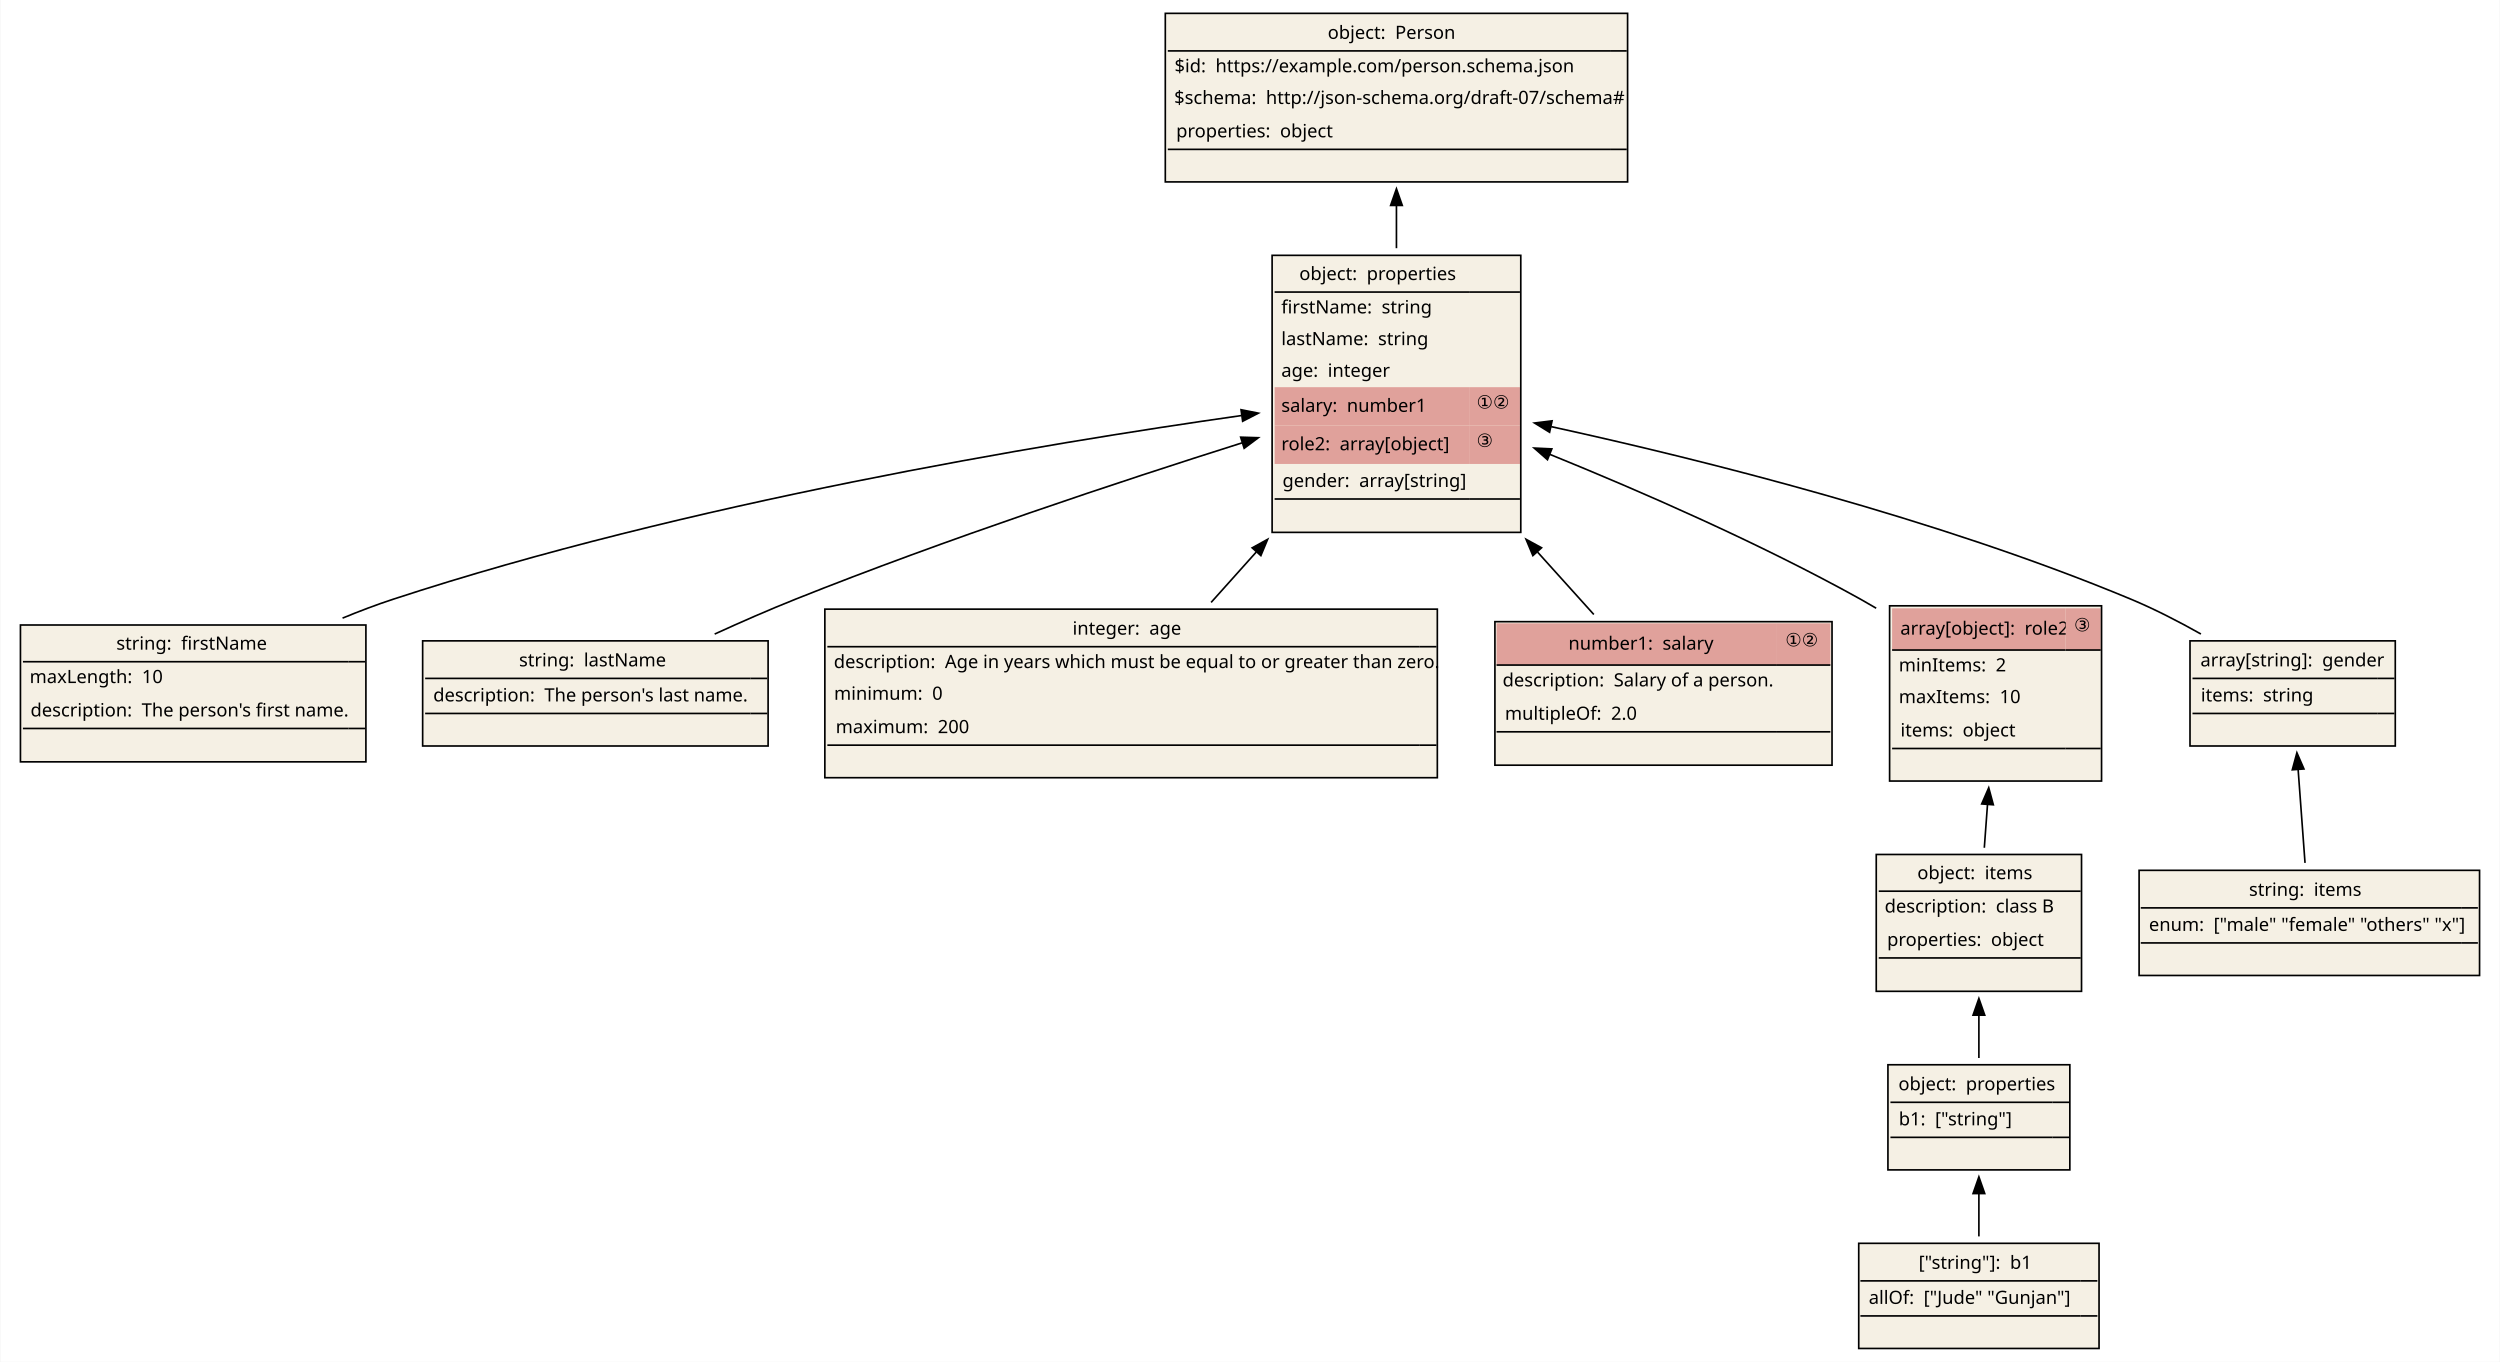
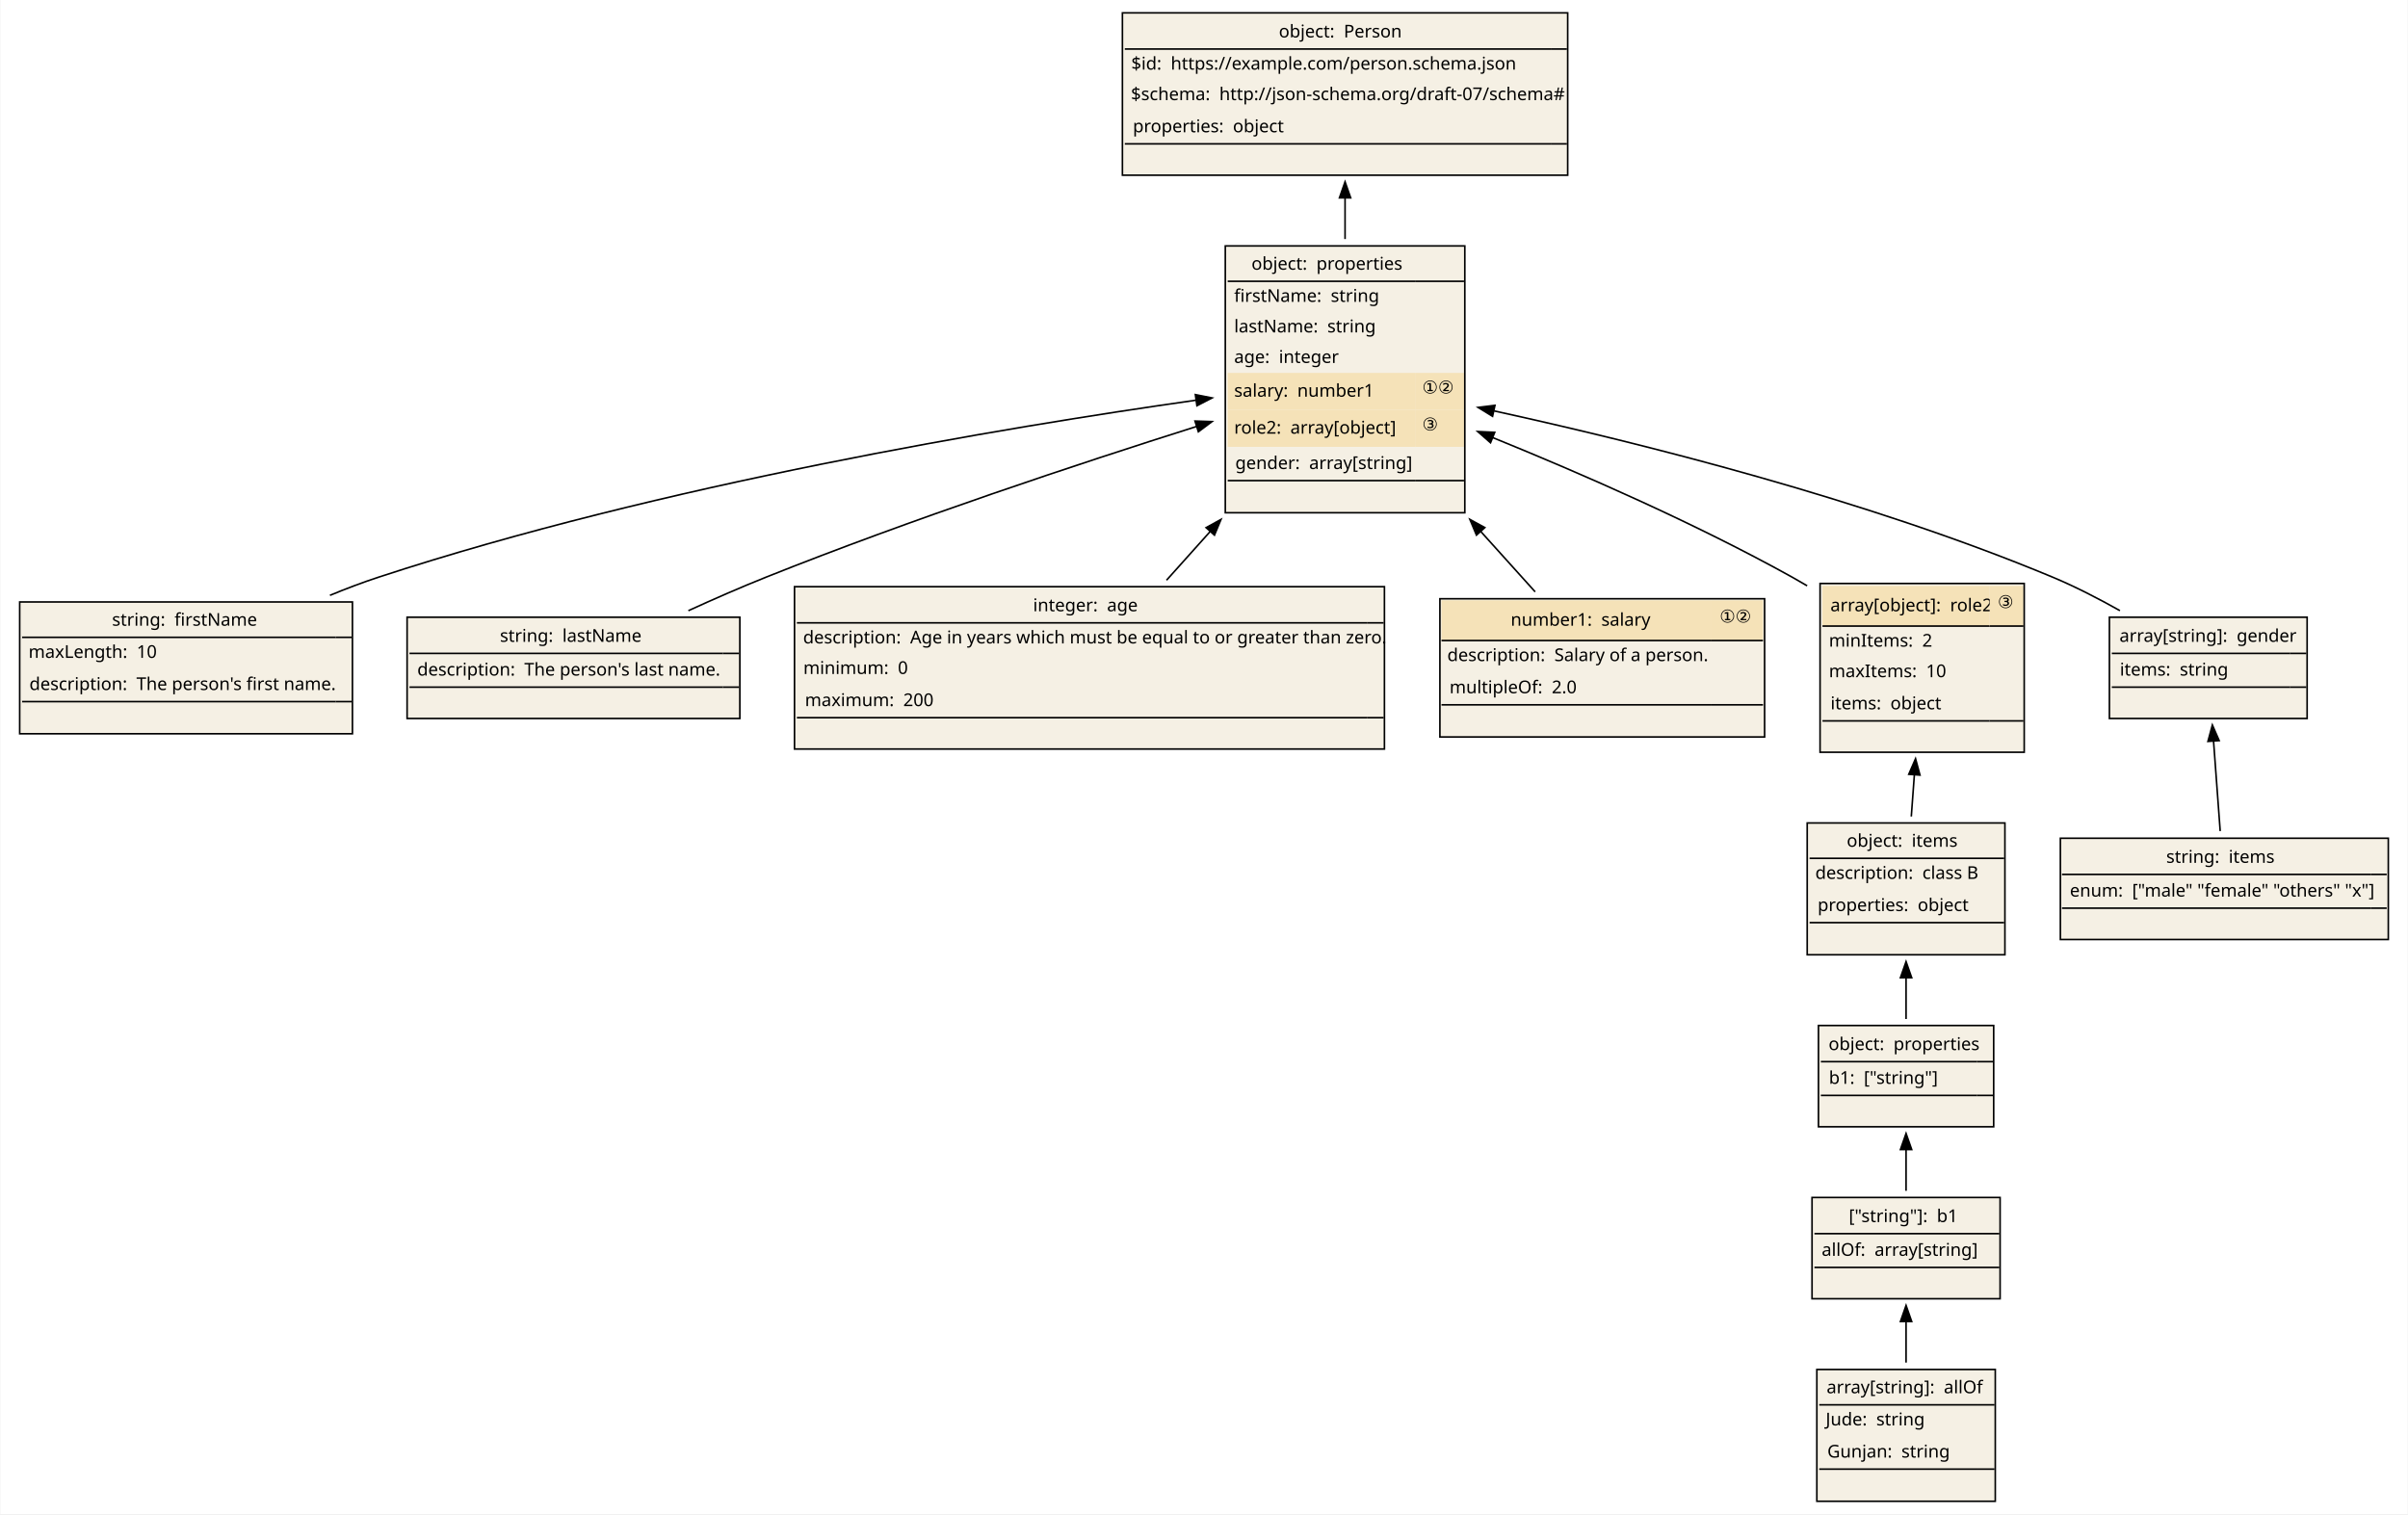
- <svg xmlns="http://www.w3.org/2000/svg" width="1498pt" height="816pt" viewBox="0.00 0.00 1497.50 816.00">
-   <g id="graph0" class="graph" transform="scale(1 1) rotate(0) translate(4 812)">
-     <polygon fill="white" stroke="transparent" points="-4,4 -4,-812 1493.5,-812 1493.5,4 -4,4" />
+ <svg xmlns="http://www.w3.org/2000/svg" width="1498pt" height="942pt" viewBox="0.00 0.00 1497.50 942.00">
+   <g id="graph0" class="graph" transform="scale(1 1) rotate(0) translate(4 938)">
+     <polygon fill="white" stroke="transparent" points="-4,4 -4,-938 1493.5,-938 1493.5,4 -4,4" />
    <g id="node1" class="node">
-       <polygon fill="#f5f0e4" stroke="transparent" points="694,-703 694,-804 971,-804 971,-703 694,-703" />
-       <polyline fill="none" stroke="black" points="695.5,-781.5 960.5,-781.5 " />
-       <text text-anchor="start" x="791.31" y="-788.7" font-family="sans-serif" font-size="11.00">object:  Person</text>
-       <polyline fill="none" stroke="black" points="960.5,-781.5 970.5,-781.5 " />
-       <text text-anchor="start" x="699.5" y="-768.7" font-family="sans-serif" font-size="11.00">  $id:  https://example.com/person.schema.json</text>
-       <text text-anchor="start" x="699.3" y="-749.7" font-family="sans-serif" font-size="11.00">  $schema:  http://json-schema.org/draft-07/schema#</text>
-       <polyline fill="none" stroke="black" points="695.5,-722.5 960.5,-722.5 " />
-       <text text-anchor="start" x="700.5" y="-729.7" font-family="sans-serif" font-size="11.00">  properties:  object</text>
-       <polyline fill="none" stroke="black" points="960.5,-722.5 970.5,-722.5 " />
-       <text text-anchor="start" x="699.5" y="-709.7" font-family="sans-serif" font-size="11.00"> </text>
-       <polygon fill="none" stroke="black" points="694,-703 694,-804 971,-804 971,-703 694,-703" />
+       <polygon fill="#f5f0e4" stroke="transparent" points="694,-829 694,-930 971,-930 971,-829 694,-829" />
+       <polyline fill="none" stroke="black" points="695.5,-907.5 960.5,-907.5 " />
+       <text text-anchor="start" x="791.31" y="-914.7" font-family="sans-serif" font-size="11.00">object:  Person</text>
+       <polyline fill="none" stroke="black" points="960.5,-907.5 970.5,-907.5 " />
+       <text text-anchor="start" x="699.5" y="-894.7" font-family="sans-serif" font-size="11.00">  $id:  https://example.com/person.schema.json</text>
+       <text text-anchor="start" x="699.3" y="-875.7" font-family="sans-serif" font-size="11.00">  $schema:  http://json-schema.org/draft-07/schema#</text>
+       <polyline fill="none" stroke="black" points="695.5,-848.5 960.5,-848.5 " />
+       <text text-anchor="start" x="700.5" y="-855.7" font-family="sans-serif" font-size="11.00">  properties:  object</text>
+       <polyline fill="none" stroke="black" points="960.5,-848.5 970.5,-848.5 " />
+       <text text-anchor="start" x="699.5" y="-835.7" font-family="sans-serif" font-size="11.00"> </text>
+       <polygon fill="none" stroke="black" points="694,-829 694,-930 971,-930 971,-829 694,-829" />
    </g>
    <g id="node2" class="node">
-       <polygon fill="#f5f0e4" stroke="transparent" points="758,-493 758,-659 907,-659 907,-493 758,-493" />
-       <polyline fill="none" stroke="black" points="759.5,-637 876.5,-637 " />
-       <text text-anchor="start" x="774.28" y="-644.2" font-family="sans-serif" font-size="11.00">object:  properties</text>
-       <polyline fill="none" stroke="black" points="876.5,-637 906.5,-637 " />
-       <text text-anchor="start" x="763.5" y="-624.2" font-family="sans-serif" font-size="11.00">  firstName:  string</text>
-       <text text-anchor="start" x="763.5" y="-605.2" font-family="sans-serif" font-size="11.00">  lastName:  string</text>
-       <text text-anchor="start" x="763.5" y="-586.2" font-family="sans-serif" font-size="11.00">  age:  integer</text>
-       <polygon fill="#e0a19b" stroke="transparent" points="759.5,-557 759.5,-580 876.5,-580 876.5,-557 759.5,-557" />
-       <text text-anchor="start" x="763.5" y="-565.2" font-family="sans-serif" font-size="11.00">  salary:  number1</text>
-       <polygon fill="#e0a19b" stroke="transparent" points="876.5,-557 876.5,-580 906.5,-580 906.5,-557 876.5,-557" />
-       <text text-anchor="start" x="880.5" y="-567.2" font-family="sans-serif" font-size="11.00">①②</text>
-       <polygon fill="#e0a19b" stroke="transparent" points="759.5,-534 759.5,-557 876.5,-557 876.5,-534 759.5,-534" />
-       <text text-anchor="start" x="763.5" y="-542.2" font-family="sans-serif" font-size="11.00">  role2:  array[object]</text>
-       <polygon fill="#e0a19b" stroke="transparent" points="876.5,-534 876.5,-557 906.5,-557 906.5,-534 876.5,-534" />
-       <text text-anchor="start" x="880.5" y="-544.2" font-family="sans-serif" font-size="11.00">③</text>
-       <polyline fill="none" stroke="black" points="759.5,-513 876.5,-513 " />
-       <text text-anchor="start" x="764.2" y="-520.2" font-family="sans-serif" font-size="11.00">  gender:  array[string]</text>
-       <polyline fill="none" stroke="black" points="876.5,-513 906.5,-513 " />
-       <text text-anchor="start" x="763.5" y="-500.2" font-family="sans-serif" font-size="11.00"> </text>
-       <polygon fill="none" stroke="black" points="758,-493 758,-659 907,-659 907,-493 758,-493" />
+       <polygon fill="#f5f0e4" stroke="transparent" points="758,-619 758,-785 907,-785 907,-619 758,-619" />
+       <polyline fill="none" stroke="black" points="759.5,-763 876.5,-763 " />
+       <text text-anchor="start" x="774.28" y="-770.2" font-family="sans-serif" font-size="11.00">object:  properties</text>
+       <polyline fill="none" stroke="black" points="876.5,-763 906.5,-763 " />
+       <text text-anchor="start" x="763.5" y="-750.2" font-family="sans-serif" font-size="11.00">  firstName:  string</text>
+       <text text-anchor="start" x="763.5" y="-731.2" font-family="sans-serif" font-size="11.00">  lastName:  string</text>
+       <text text-anchor="start" x="763.5" y="-712.2" font-family="sans-serif" font-size="11.00">  age:  integer</text>
+       <polygon fill="#f5e2b8" stroke="transparent" points="759.5,-683 759.5,-706 876.5,-706 876.5,-683 759.5,-683" />
+       <text text-anchor="start" x="763.5" y="-691.2" font-family="sans-serif" font-size="11.00">  salary:  number1</text>
+       <polygon fill="#f5e2b8" stroke="transparent" points="876.5,-683 876.5,-706 906.5,-706 906.5,-683 876.5,-683" />
+       <text text-anchor="start" x="880.5" y="-693.2" font-family="sans-serif" font-size="11.00">①②</text>
+       <polygon fill="#f5e2b8" stroke="transparent" points="759.5,-660 759.5,-683 876.5,-683 876.5,-660 759.5,-660" />
+       <text text-anchor="start" x="763.5" y="-668.2" font-family="sans-serif" font-size="11.00">  role2:  array[object]</text>
+       <polygon fill="#f5e2b8" stroke="transparent" points="876.5,-660 876.5,-683 906.5,-683 906.5,-660 876.5,-660" />
+       <text text-anchor="start" x="880.5" y="-670.2" font-family="sans-serif" font-size="11.00">③</text>
+       <polyline fill="none" stroke="black" points="759.5,-639 876.5,-639 " />
+       <text text-anchor="start" x="764.2" y="-646.2" font-family="sans-serif" font-size="11.00">  gender:  array[string]</text>
+       <polyline fill="none" stroke="black" points="876.5,-639 906.5,-639 " />
+       <text text-anchor="start" x="763.5" y="-626.2" font-family="sans-serif" font-size="11.00"> </text>
+       <polygon fill="none" stroke="black" points="758,-619 758,-785 907,-785 907,-619 758,-619" />
    </g>
    <g id="edge1" class="edge">
-       <path fill="none" stroke="black" d="M832.5,-688.62C832.5,-680.37 832.5,-671.81 832.5,-663.27" />
-       <polygon fill="black" stroke="black" points="829,-688.89 832.5,-698.89 836,-688.89 829,-688.89" />
+       <path fill="none" stroke="black" d="M832.5,-814.62C832.5,-806.37 832.5,-797.81 832.5,-789.27" />
+       <polygon fill="black" stroke="black" points="829,-814.89 832.5,-824.89 836,-814.89 829,-814.89" />
    </g>
    <g id="node3" class="node">
-       <polygon fill="#f5f0e4" stroke="transparent" points="8,-355.5 8,-437.5 215,-437.5 215,-355.5 8,-355.5" />
-       <polyline fill="none" stroke="black" points="9.5,-415.5 204.5,-415.5 " />
-       <text text-anchor="start" x="65.44" y="-422.7" font-family="sans-serif" font-size="11.00">string:  firstName</text>
-       <polyline fill="none" stroke="black" points="204.5,-415.5 214.5,-415.5 " />
-       <text text-anchor="start" x="13.5" y="-402.7" font-family="sans-serif" font-size="11.00">  maxLength:  10</text>
-       <polyline fill="none" stroke="black" points="9.5,-375.5 204.5,-375.5 " />
-       <text text-anchor="start" x="14.03" y="-382.7" font-family="sans-serif" font-size="11.00">  description:  The person's first name.</text>
-       <polyline fill="none" stroke="black" points="204.5,-375.5 214.5,-375.5 " />
-       <text text-anchor="start" x="13.5" y="-362.7" font-family="sans-serif" font-size="11.00"> </text>
-       <polygon fill="none" stroke="black" points="8,-355.5 8,-437.5 215,-437.5 215,-355.5 8,-355.5" />
+       <polygon fill="#f5f0e4" stroke="transparent" points="8,-481.5 8,-563.5 215,-563.5 215,-481.5 8,-481.5" />
+       <polyline fill="none" stroke="black" points="9.5,-541.5 204.5,-541.5 " />
+       <text text-anchor="start" x="65.44" y="-548.7" font-family="sans-serif" font-size="11.00">string:  firstName</text>
+       <polyline fill="none" stroke="black" points="204.5,-541.5 214.5,-541.5 " />
+       <text text-anchor="start" x="13.5" y="-528.7" font-family="sans-serif" font-size="11.00">  maxLength:  10</text>
+       <polyline fill="none" stroke="black" points="9.5,-501.5 204.5,-501.5 " />
+       <text text-anchor="start" x="14.03" y="-508.7" font-family="sans-serif" font-size="11.00">  description:  The person's first name.</text>
+       <polyline fill="none" stroke="black" points="204.5,-501.5 214.5,-501.5 " />
+       <text text-anchor="start" x="13.5" y="-488.7" font-family="sans-serif" font-size="11.00"> </text>
+       <polygon fill="none" stroke="black" points="8,-481.5 8,-563.5 215,-563.5 215,-481.5 8,-481.5" />
    </g>
    <g id="edge2" class="edge">
-       <path fill="none" stroke="black" d="M739.55,-562.99C619.96,-546 406.73,-510.44 231.5,-453 221.47,-449.71 211.16,-445.81 201.01,-441.63" />
-       <polygon fill="black" stroke="black" points="739.38,-566.5 749.77,-564.43 740.35,-559.57 739.38,-566.5" />
+       <path fill="none" stroke="black" d="M739.55,-688.99C619.96,-672 406.73,-636.44 231.5,-579 221.47,-575.71 211.16,-571.81 201.01,-567.63" />
+       <polygon fill="black" stroke="black" points="739.38,-692.5 749.77,-690.43 740.35,-685.57 739.38,-692.5" />
    </g>
    <g id="node4" class="node">
-       <polygon fill="#f5f0e4" stroke="transparent" points="249,-365 249,-428 456,-428 456,-365 249,-365" />
-       <polyline fill="none" stroke="black" points="250.5,-405.5 445.5,-405.5 " />
-       <text text-anchor="start" x="306.74" y="-412.7" font-family="sans-serif" font-size="11.00">string:  lastName</text>
-       <polyline fill="none" stroke="black" points="445.5,-405.5 455.5,-405.5 " />
-       <polyline fill="none" stroke="black" points="250.5,-384.5 445.5,-384.5 " />
-       <text text-anchor="start" x="255.34" y="-391.7" font-family="sans-serif" font-size="11.00">  description:  The person's last name.</text>
-       <polyline fill="none" stroke="black" points="445.5,-384.5 455.5,-384.5 " />
-       <text text-anchor="start" x="254.5" y="-371.7" font-family="sans-serif" font-size="11.00"> </text>
-       <polygon fill="none" stroke="black" points="249,-365 249,-428 456,-428 456,-365 249,-365" />
+       <polygon fill="#f5f0e4" stroke="transparent" points="249,-491 249,-554 456,-554 456,-491 249,-491" />
+       <polyline fill="none" stroke="black" points="250.5,-531.5 445.5,-531.5 " />
+       <text text-anchor="start" x="306.74" y="-538.7" font-family="sans-serif" font-size="11.00">string:  lastName</text>
+       <polyline fill="none" stroke="black" points="445.5,-531.5 455.5,-531.5 " />
+       <polyline fill="none" stroke="black" points="250.5,-510.5 445.5,-510.5 " />
+       <text text-anchor="start" x="255.34" y="-517.7" font-family="sans-serif" font-size="11.00">  description:  The person's last name.</text>
+       <polyline fill="none" stroke="black" points="445.5,-510.5 455.5,-510.5 " />
+       <text text-anchor="start" x="254.5" y="-497.7" font-family="sans-serif" font-size="11.00"> </text>
+       <polygon fill="none" stroke="black" points="249,-491 249,-554 456,-554 456,-491 249,-491" />
    </g>
    <g id="edge3" class="edge">
-       <path fill="none" stroke="black" d="M740.06,-546.66C666.75,-523.48 562.09,-488.78 472.5,-453 456.62,-446.66 439.82,-439.31 423.98,-432.07" />
-       <polygon fill="black" stroke="black" points="739.15,-550.05 749.74,-549.72 741.25,-543.37 739.15,-550.05" />
+       <path fill="none" stroke="black" d="M740.06,-672.66C666.75,-649.48 562.09,-614.78 472.5,-579 456.62,-572.66 439.82,-565.31 423.98,-558.07" />
+       <polygon fill="black" stroke="black" points="739.15,-676.05 749.74,-675.72 741.25,-669.37 739.15,-676.05" />
    </g>
    <g id="node5" class="node">
-       <polygon fill="#f5f0e4" stroke="transparent" points="490,-346 490,-447 857,-447 857,-346 490,-346" />
-       <polyline fill="none" stroke="black" points="491.5,-424.5 846.5,-424.5 " />
-       <text text-anchor="start" x="638.42" y="-431.7" font-family="sans-serif" font-size="11.00">integer:  age</text>
-       <polyline fill="none" stroke="black" points="846.5,-424.5 856.5,-424.5 " />
-       <text text-anchor="start" x="495.35" y="-411.7" font-family="sans-serif" font-size="11.00">  description:  Age in years which must be equal to or greater than zero.</text>
-       <text text-anchor="start" x="495.5" y="-392.7" font-family="sans-serif" font-size="11.00">  minimum:  0</text>
-       <polyline fill="none" stroke="black" points="491.5,-365.5 846.5,-365.5 " />
-       <text text-anchor="start" x="496.5" y="-372.7" font-family="sans-serif" font-size="11.00">  maximum:  200</text>
-       <polyline fill="none" stroke="black" points="846.5,-365.5 856.5,-365.5 " />
-       <text text-anchor="start" x="495.5" y="-352.7" font-family="sans-serif" font-size="11.00"> </text>
-       <polygon fill="none" stroke="black" points="490,-346 490,-447 857,-447 857,-346 490,-346" />
+       <polygon fill="#f5f0e4" stroke="transparent" points="490,-472 490,-573 857,-573 857,-472 490,-472" />
+       <polyline fill="none" stroke="black" points="491.5,-550.5 846.5,-550.5 " />
+       <text text-anchor="start" x="638.42" y="-557.7" font-family="sans-serif" font-size="11.00">integer:  age</text>
+       <polyline fill="none" stroke="black" points="846.5,-550.5 856.5,-550.5 " />
+       <text text-anchor="start" x="495.35" y="-537.7" font-family="sans-serif" font-size="11.00">  description:  Age in years which must be equal to or greater than zero.</text>
+       <text text-anchor="start" x="495.5" y="-518.7" font-family="sans-serif" font-size="11.00">  minimum:  0</text>
+       <polyline fill="none" stroke="black" points="491.5,-491.5 846.5,-491.5 " />
+       <text text-anchor="start" x="496.5" y="-498.7" font-family="sans-serif" font-size="11.00">  maximum:  200</text>
+       <polyline fill="none" stroke="black" points="846.5,-491.5 856.5,-491.5 " />
+       <text text-anchor="start" x="495.5" y="-478.7" font-family="sans-serif" font-size="11.00"> </text>
+       <polygon fill="none" stroke="black" points="490,-472 490,-573 857,-573 857,-472 490,-472" />
    </g>
    <g id="edge4" class="edge">
-       <path fill="none" stroke="black" d="M748.56,-481.29C739.27,-470.93 730.07,-460.65 721.45,-451.03" />
-       <polygon fill="black" stroke="black" points="746.05,-483.74 755.33,-488.85 751.26,-479.07 746.05,-483.74" />
+       <path fill="none" stroke="black" d="M748.56,-607.29C739.27,-596.93 730.07,-586.65 721.45,-577.03" />
+       <polygon fill="black" stroke="black" points="746.05,-609.74 755.33,-614.85 751.26,-605.07 746.05,-609.74" />
    </g>
    <g id="node6" class="node">
-       <polygon fill="#f5f0e4" stroke="transparent" points="891.5,-353.5 891.5,-439.5 1093.5,-439.5 1093.5,-353.5 891.5,-353.5" />
-       <polygon fill="#e0a19b" stroke="transparent" points="892.5,-413.5 892.5,-438.5 1060.5,-438.5 1060.5,-413.5 892.5,-413.5" />
-       <polyline fill="none" stroke="black" points="892.5,-413.5 1060.5,-413.5 " />
-       <text text-anchor="start" x="935.54" y="-422.7" font-family="sans-serif" font-size="11.00">number1:  salary</text>
-       <polygon fill="#e0a19b" stroke="transparent" points="1060.5,-413.5 1060.5,-438.5 1092.5,-438.5 1092.5,-413.5 1060.5,-413.5" />
-       <polyline fill="none" stroke="black" points="1060.5,-413.5 1092.5,-413.5 " />
-       <text text-anchor="start" x="1065.5" y="-424.7" font-family="sans-serif" font-size="11.00">①②</text>
-       <text text-anchor="start" x="896.1" y="-400.7" font-family="sans-serif" font-size="11.00">  description:  Salary of a person.</text>
-       <polyline fill="none" stroke="black" points="892.5,-373.5 1060.5,-373.5 " />
-       <text text-anchor="start" x="897.5" y="-380.7" font-family="sans-serif" font-size="11.00">  multipleOf:  2.0</text>
-       <polyline fill="none" stroke="black" points="1060.5,-373.5 1092.5,-373.5 " />
-       <text text-anchor="start" x="896.5" y="-360.7" font-family="sans-serif" font-size="11.00"> </text>
-       <polygon fill="none" stroke="black" points="891.5,-353.5 891.5,-439.5 1093.5,-439.5 1093.5,-353.5 891.5,-353.5" />
+       <polygon fill="#f5f0e4" stroke="transparent" points="891.5,-479.5 891.5,-565.5 1093.5,-565.5 1093.5,-479.5 891.5,-479.5" />
+       <polygon fill="#f5e2b8" stroke="transparent" points="892.5,-539.5 892.5,-564.5 1060.5,-564.5 1060.5,-539.5 892.5,-539.5" />
+       <polyline fill="none" stroke="black" points="892.5,-539.5 1060.5,-539.5 " />
+       <text text-anchor="start" x="935.54" y="-548.7" font-family="sans-serif" font-size="11.00">number1:  salary</text>
+       <polygon fill="#f5e2b8" stroke="transparent" points="1060.5,-539.5 1060.5,-564.5 1092.5,-564.5 1092.5,-539.5 1060.5,-539.5" />
+       <polyline fill="none" stroke="black" points="1060.5,-539.5 1092.5,-539.5 " />
+       <text text-anchor="start" x="1065.5" y="-550.7" font-family="sans-serif" font-size="11.00">①②</text>
+       <text text-anchor="start" x="896.1" y="-526.7" font-family="sans-serif" font-size="11.00">  description:  Salary of a person.</text>
+       <polyline fill="none" stroke="black" points="892.5,-499.5 1060.5,-499.5 " />
+       <text text-anchor="start" x="897.5" y="-506.7" font-family="sans-serif" font-size="11.00">  multipleOf:  2.0</text>
+       <polyline fill="none" stroke="black" points="1060.5,-499.5 1092.5,-499.5 " />
+       <text text-anchor="start" x="896.5" y="-486.7" font-family="sans-serif" font-size="11.00"> </text>
+       <polygon fill="none" stroke="black" points="891.5,-479.5 891.5,-565.5 1093.5,-565.5 1093.5,-479.5 891.5,-479.5" />
    </g>
    <g id="edge5" class="edge">
-       <path fill="none" stroke="black" d="M917.05,-481.2C928.76,-468.22 940.33,-455.38 950.76,-443.8" />
-       <polygon fill="black" stroke="black" points="914.25,-479.08 910.16,-488.85 919.45,-483.77 914.25,-479.08" />
+       <path fill="none" stroke="black" d="M917.05,-607.2C928.76,-594.22 940.33,-581.38 950.76,-569.8" />
+       <polygon fill="black" stroke="black" points="914.25,-605.08 910.16,-614.85 919.45,-609.77 914.25,-605.08" />
    </g>
    <g id="node7" class="node">
-       <polygon fill="#f5f0e4" stroke="transparent" points="1128,-344 1128,-449 1255,-449 1255,-344 1128,-344" />
-       <polygon fill="#e0a19b" stroke="transparent" points="1129.5,-422.5 1129.5,-447.5 1233.5,-447.5 1233.5,-422.5 1129.5,-422.5" />
-       <polyline fill="none" stroke="black" points="1129.5,-422.5 1233.5,-422.5 " />
-       <text text-anchor="start" x="1134.42" y="-431.7" font-family="sans-serif" font-size="11.00">array[object]:  role2</text>
-       <polygon fill="#e0a19b" stroke="transparent" points="1233.5,-422.5 1233.5,-447.5 1254.5,-447.5 1254.5,-422.5 1233.5,-422.5" />
-       <polyline fill="none" stroke="black" points="1233.5,-422.5 1254.5,-422.5 " />
-       <text text-anchor="start" x="1238.5" y="-433.7" font-family="sans-serif" font-size="11.00">③</text>
-       <text text-anchor="start" x="1133.5" y="-409.7" font-family="sans-serif" font-size="11.00">  minItems:  2</text>
-       <text text-anchor="start" x="1133.5" y="-390.7" font-family="sans-serif" font-size="11.00">  maxItems:  10</text>
-       <polyline fill="none" stroke="black" points="1129.5,-363.5 1233.5,-363.5 " />
-       <text text-anchor="start" x="1134.5" y="-370.7" font-family="sans-serif" font-size="11.00">  items:  object</text>
-       <polyline fill="none" stroke="black" points="1233.5,-363.5 1254.5,-363.5 " />
-       <text text-anchor="start" x="1133.5" y="-350.7" font-family="sans-serif" font-size="11.00"> </text>
-       <polygon fill="none" stroke="black" points="1128,-344 1128,-449 1255,-449 1255,-344 1128,-344" />
+       <polygon fill="#f5f0e4" stroke="transparent" points="1128,-470 1128,-575 1255,-575 1255,-470 1128,-470" />
+       <polygon fill="#f5e2b8" stroke="transparent" points="1129.5,-548.5 1129.5,-573.5 1233.5,-573.5 1233.5,-548.5 1129.5,-548.5" />
+       <polyline fill="none" stroke="black" points="1129.5,-548.5 1233.5,-548.5 " />
+       <text text-anchor="start" x="1134.42" y="-557.7" font-family="sans-serif" font-size="11.00">array[object]:  role2</text>
+       <polygon fill="#f5e2b8" stroke="transparent" points="1233.5,-548.5 1233.5,-573.5 1254.5,-573.5 1254.5,-548.5 1233.5,-548.5" />
+       <polyline fill="none" stroke="black" points="1233.5,-548.5 1254.5,-548.5 " />
+       <text text-anchor="start" x="1238.5" y="-559.7" font-family="sans-serif" font-size="11.00">③</text>
+       <text text-anchor="start" x="1133.5" y="-535.7" font-family="sans-serif" font-size="11.00">  minItems:  2</text>
+       <text text-anchor="start" x="1133.5" y="-516.7" font-family="sans-serif" font-size="11.00">  maxItems:  10</text>
+       <polyline fill="none" stroke="black" points="1129.5,-489.5 1233.5,-489.5 " />
+       <text text-anchor="start" x="1134.5" y="-496.7" font-family="sans-serif" font-size="11.00">  items:  object</text>
+       <polyline fill="none" stroke="black" points="1233.5,-489.5 1254.5,-489.5 " />
+       <text text-anchor="start" x="1133.5" y="-476.7" font-family="sans-serif" font-size="11.00"> </text>
+       <polygon fill="none" stroke="black" points="1128,-470 1128,-575 1255,-575 1255,-470 1128,-470" />
    </g>
    <g id="edge6" class="edge">
-       <path fill="none" stroke="black" d="M924.44,-539.73C979.62,-517.32 1050.5,-486.33 1110.5,-453 1113.63,-451.26 1116.79,-449.43 1119.96,-447.55" />
-       <polygon fill="black" stroke="black" points="922.99,-536.54 915.02,-543.53 925.61,-543.03 922.99,-536.54" />
+       <path fill="none" stroke="black" d="M924.44,-665.73C979.62,-643.32 1050.5,-612.33 1110.5,-579 1113.63,-577.26 1116.79,-575.43 1119.96,-573.55" />
+       <polygon fill="black" stroke="black" points="922.99,-662.54 915.02,-669.53 925.61,-669.03 922.99,-662.54" />
+     </g>
+     <g id="node12" class="node">
+       <polygon fill="#f5f0e4" stroke="transparent" points="1308,-491 1308,-554 1431,-554 1431,-491 1308,-491" />
+       <polyline fill="none" stroke="black" points="1309.5,-531.5 1420.5,-531.5 " />
+       <text text-anchor="start" x="1314.25" y="-538.7" font-family="sans-serif" font-size="11.00">array[string]:  gender</text>
+       <polyline fill="none" stroke="black" points="1420.5,-531.5 1430.5,-531.5 " />
+       <polyline fill="none" stroke="black" points="1309.5,-510.5 1420.5,-510.5 " />
+       <text text-anchor="start" x="1314.5" y="-517.7" font-family="sans-serif" font-size="11.00">  items:  string</text>
+       <polyline fill="none" stroke="black" points="1420.5,-510.5 1430.5,-510.5 " />
+       <text text-anchor="start" x="1313.5" y="-497.7" font-family="sans-serif" font-size="11.00"> </text>
+       <polygon fill="none" stroke="black" points="1308,-491 1308,-554 1431,-554 1431,-491 1308,-491" />
+     </g>
+     <g id="edge7" class="edge">
+       <path fill="none" stroke="black" d="M925.21,-682.36C1015.83,-662.52 1156.67,-627.3 1272.5,-579 1286.56,-573.14 1301.11,-565.65 1314.54,-558.09" />
+       <polygon fill="black" stroke="black" points="924.26,-678.99 915.23,-684.53 925.75,-685.83 924.26,-678.99" />
+     </g>
+     <g id="node8" class="node">
+       <polygon fill="#f5f0e4" stroke="transparent" points="1120,-344 1120,-426 1243,-426 1243,-344 1120,-344" />
+       <polyline fill="none" stroke="black" points="1121.5,-404 1232.5,-404 " />
+       <text text-anchor="start" x="1144.6" y="-411.2" font-family="sans-serif" font-size="11.00">object:  items</text>
+       <polyline fill="none" stroke="black" points="1232.5,-404 1242.5,-404 " />
+       <text text-anchor="start" x="1125.03" y="-391.2" font-family="sans-serif" font-size="11.00">  description:  class B</text>
+       <polyline fill="none" stroke="black" points="1121.5,-364 1232.5,-364 " />
+       <text text-anchor="start" x="1126.5" y="-371.2" font-family="sans-serif" font-size="11.00">  properties:  object</text>
+       <polyline fill="none" stroke="black" points="1232.5,-364 1242.5,-364 " />
+       <text text-anchor="start" x="1125.5" y="-351.2" font-family="sans-serif" font-size="11.00"> </text>
+       <polygon fill="none" stroke="black" points="1120,-344 1120,-426 1243,-426 1243,-344 1120,-344" />
+     </g>
+     <g id="edge8" class="edge">
+       <path fill="none" stroke="black" d="M1186.65,-455.79C1186.01,-447.05 1185.36,-438.27 1184.75,-430.02" />
+       <polygon fill="black" stroke="black" points="1183.18,-456.28 1187.4,-466 1190.16,-455.77 1183.18,-456.28" />
+     </g>
+     <g id="node9" class="node">
+       <polygon fill="#f5f0e4" stroke="transparent" points="1127,-237 1127,-300 1236,-300 1236,-237 1127,-237" />
+       <polyline fill="none" stroke="black" points="1128.5,-277.5 1225.5,-277.5 " />
+       <text text-anchor="start" x="1133.28" y="-284.7" font-family="sans-serif" font-size="11.00">object:  properties</text>
+       <polyline fill="none" stroke="black" points="1225.5,-277.5 1235.5,-277.5 " />
+       <polyline fill="none" stroke="black" points="1128.5,-256.5 1225.5,-256.5 " />
+       <text text-anchor="start" x="1133.5" y="-263.7" font-family="sans-serif" font-size="11.00">  b1:  ["string"]</text>
+       <polyline fill="none" stroke="black" points="1225.5,-256.5 1235.5,-256.5 " />
+       <text text-anchor="start" x="1132.5" y="-243.7" font-family="sans-serif" font-size="11.00"> </text>
+       <polygon fill="none" stroke="black" points="1127,-237 1127,-300 1236,-300 1236,-237 1127,-237" />
+     </g>
+     <g id="edge9" class="edge">
+       <path fill="none" stroke="black" d="M1181.5,-329.61C1181.5,-320.92 1181.5,-312.13 1181.5,-304.06" />
+       <polygon fill="black" stroke="black" points="1178,-329.73 1181.5,-339.73 1185,-329.73 1178,-329.73" />
+     </g>
+     <g id="node10" class="node">
+       <polygon fill="#f5f0e4" stroke="transparent" points="1123,-130 1123,-193 1240,-193 1240,-130 1123,-130" />
+       <polyline fill="none" stroke="black" points="1124.5,-170.5 1229.5,-170.5 " />
+       <text text-anchor="start" x="1145.89" y="-177.7" font-family="sans-serif" font-size="11.00">["string"]:  b1</text>
+       <polyline fill="none" stroke="black" points="1229.5,-170.5 1239.5,-170.5 " />
+       <polyline fill="none" stroke="black" points="1124.5,-149.5 1229.5,-149.5 " />
+       <text text-anchor="start" x="1129.01" y="-156.7" font-family="sans-serif" font-size="11.00">  allOf:  array[string]</text>
+       <polyline fill="none" stroke="black" points="1229.5,-149.5 1239.5,-149.5 " />
+       <text text-anchor="start" x="1128.5" y="-136.7" font-family="sans-serif" font-size="11.00"> </text>
+       <polygon fill="none" stroke="black" points="1123,-130 1123,-193 1240,-193 1240,-130 1123,-130" />
+     </g>
+     <g id="edge10" class="edge">
+       <path fill="none" stroke="black" d="M1181.5,-222.62C1181.5,-214.09 1181.5,-205.29 1181.5,-197.14" />
+       <polygon fill="black" stroke="black" points="1178,-222.83 1181.5,-232.83 1185,-222.83 1178,-222.83" />
    </g>
    <g id="node11" class="node">
-       <polygon fill="#f5f0e4" stroke="transparent" points="1308,-365 1308,-428 1431,-428 1431,-365 1308,-365" />
-       <polyline fill="none" stroke="black" points="1309.5,-405.5 1420.5,-405.5 " />
-       <text text-anchor="start" x="1314.25" y="-412.7" font-family="sans-serif" font-size="11.00">array[string]:  gender</text>
-       <polyline fill="none" stroke="black" points="1420.5,-405.5 1430.5,-405.5 " />
-       <polyline fill="none" stroke="black" points="1309.5,-384.5 1420.5,-384.5 " />
-       <text text-anchor="start" x="1314.5" y="-391.7" font-family="sans-serif" font-size="11.00">  items:  string</text>
-       <polyline fill="none" stroke="black" points="1420.5,-384.5 1430.5,-384.5 " />
-       <text text-anchor="start" x="1313.5" y="-371.7" font-family="sans-serif" font-size="11.00"> </text>
-       <polygon fill="none" stroke="black" points="1308,-365 1308,-428 1431,-428 1431,-365 1308,-365" />
-     </g>
-     <g id="edge7" class="edge">
-       <path fill="none" stroke="black" d="M925.21,-556.36C1015.83,-536.52 1156.67,-501.3 1272.5,-453 1286.56,-447.14 1301.11,-439.65 1314.54,-432.09" />
-       <polygon fill="black" stroke="black" points="924.26,-552.99 915.23,-558.53 925.75,-559.83 924.26,-552.99" />
-     </g>
-     <g id="node8" class="node">
-       <polygon fill="#f5f0e4" stroke="transparent" points="1120,-218 1120,-300 1243,-300 1243,-218 1120,-218" />
-       <polyline fill="none" stroke="black" points="1121.5,-278 1232.5,-278 " />
-       <text text-anchor="start" x="1144.6" y="-285.2" font-family="sans-serif" font-size="11.00">object:  items</text>
-       <polyline fill="none" stroke="black" points="1232.5,-278 1242.5,-278 " />
-       <text text-anchor="start" x="1125.03" y="-265.2" font-family="sans-serif" font-size="11.00">  description:  class B</text>
-       <polyline fill="none" stroke="black" points="1121.5,-238 1232.5,-238 " />
-       <text text-anchor="start" x="1126.5" y="-245.2" font-family="sans-serif" font-size="11.00">  properties:  object</text>
-       <polyline fill="none" stroke="black" points="1232.5,-238 1242.5,-238 " />
-       <text text-anchor="start" x="1125.5" y="-225.2" font-family="sans-serif" font-size="11.00"> </text>
-       <polygon fill="none" stroke="black" points="1120,-218 1120,-300 1243,-300 1243,-218 1120,-218" />
-     </g>
-     <g id="edge8" class="edge">
-       <path fill="none" stroke="black" d="M1186.65,-329.79C1186.01,-321.05 1185.36,-312.27 1184.75,-304.02" />
-       <polygon fill="black" stroke="black" points="1183.18,-330.28 1187.4,-340 1190.16,-329.77 1183.18,-330.28" />
-     </g>
-     <g id="node9" class="node">
-       <polygon fill="#f5f0e4" stroke="transparent" points="1127,-111 1127,-174 1236,-174 1236,-111 1127,-111" />
-       <polyline fill="none" stroke="black" points="1128.5,-151.5 1225.5,-151.5 " />
-       <text text-anchor="start" x="1133.28" y="-158.7" font-family="sans-serif" font-size="11.00">object:  properties</text>
-       <polyline fill="none" stroke="black" points="1225.5,-151.5 1235.5,-151.5 " />
-       <polyline fill="none" stroke="black" points="1128.5,-130.5 1225.5,-130.5 " />
-       <text text-anchor="start" x="1133.5" y="-137.7" font-family="sans-serif" font-size="11.00">  b1:  ["string"]</text>
-       <polyline fill="none" stroke="black" points="1225.5,-130.5 1235.5,-130.5 " />
-       <text text-anchor="start" x="1132.5" y="-117.7" font-family="sans-serif" font-size="11.00"> </text>
-       <polygon fill="none" stroke="black" points="1127,-111 1127,-174 1236,-174 1236,-111 1127,-111" />
-     </g>
-     <g id="edge9" class="edge">
-       <path fill="none" stroke="black" d="M1181.5,-203.61C1181.5,-194.92 1181.5,-186.13 1181.5,-178.06" />
-       <polygon fill="black" stroke="black" points="1178,-203.73 1181.5,-213.73 1185,-203.73 1178,-203.73" />
-     </g>
-     <g id="node10" class="node">
-       <polygon fill="#f5f0e4" stroke="transparent" points="1109.5,-4 1109.5,-67 1253.5,-67 1253.5,-4 1109.5,-4" />
-       <polyline fill="none" stroke="black" points="1110.5,-44.5 1242.5,-44.5 " />
-       <text text-anchor="start" x="1145.39" y="-51.7" font-family="sans-serif" font-size="11.00">["string"]:  b1</text>
-       <polyline fill="none" stroke="black" points="1242.5,-44.5 1252.5,-44.5 " />
-       <polyline fill="none" stroke="black" points="1110.5,-23.5 1242.5,-23.5 " />
-       <text text-anchor="start" x="1115.5" y="-30.7" font-family="sans-serif" font-size="11.00">  allOf:  ["Jude" "Gunjan"]</text>
-       <polyline fill="none" stroke="black" points="1242.5,-23.5 1252.5,-23.5 " />
-       <text text-anchor="start" x="1114.5" y="-10.7" font-family="sans-serif" font-size="11.00"> </text>
-       <polygon fill="none" stroke="black" points="1109.5,-4 1109.5,-67 1253.5,-67 1253.5,-4 1109.5,-4" />
-     </g>
-     <g id="edge10" class="edge">
-       <path fill="none" stroke="black" d="M1181.5,-96.62C1181.5,-88.09 1181.5,-79.29 1181.5,-71.14" />
-       <polygon fill="black" stroke="black" points="1178,-96.83 1181.5,-106.83 1185,-96.83 1178,-96.83" />
-     </g>
-     <g id="node12" class="node">
-       <polygon fill="#f5f0e4" stroke="transparent" points="1277.5,-227.5 1277.5,-290.5 1481.5,-290.5 1481.5,-227.5 1277.5,-227.5" />
-       <polyline fill="none" stroke="black" points="1278.5,-268 1470.5,-268 " />
-       <text text-anchor="start" x="1343.33" y="-275.2" font-family="sans-serif" font-size="11.00">string:  items</text>
-       <polyline fill="none" stroke="black" points="1470.5,-268 1480.5,-268 " />
-       <polyline fill="none" stroke="black" points="1278.5,-247 1470.5,-247 " />
-       <text text-anchor="start" x="1283.38" y="-254.2" font-family="sans-serif" font-size="11.00">  enum:  ["male" "female" "others" "x"]</text>
-       <polyline fill="none" stroke="black" points="1470.5,-247 1480.5,-247 " />
-       <text text-anchor="start" x="1282.5" y="-234.2" font-family="sans-serif" font-size="11.00"> </text>
-       <polygon fill="none" stroke="black" points="1277.5,-227.5 1277.5,-290.5 1481.5,-290.5 1481.5,-227.5 1277.5,-227.5" />
+       <polygon fill="#f5f0e4" stroke="transparent" points="1126,-4 1126,-86 1237,-86 1237,-4 1126,-4" />
+       <polyline fill="none" stroke="black" points="1127.5,-64 1226.5,-64 " />
+       <text text-anchor="start" x="1132.07" y="-71.2" font-family="sans-serif" font-size="11.00">array[string]:  allOf</text>
+       <polyline fill="none" stroke="black" points="1226.5,-64 1236.5,-64 " />
+       <text text-anchor="start" x="1131.5" y="-51.2" font-family="sans-serif" font-size="11.00">  Jude:  string</text>
+       <polyline fill="none" stroke="black" points="1127.5,-24 1226.5,-24 " />
+       <text text-anchor="start" x="1132.5" y="-31.2" font-family="sans-serif" font-size="11.00">  Gunjan:  string</text>
+       <polyline fill="none" stroke="black" points="1226.5,-24 1236.5,-24 " />
+       <text text-anchor="start" x="1131.5" y="-11.2" font-family="sans-serif" font-size="11.00"> </text>
+       <polygon fill="none" stroke="black" points="1126,-4 1126,-86 1237,-86 1237,-4 1126,-4" />
    </g>
    <g id="edge11" class="edge">
-       <path fill="none" stroke="black" d="M1372.79,-350.88C1374.13,-332.7 1375.66,-312 1376.92,-294.95" />
-       <polygon fill="black" stroke="black" points="1369.29,-350.73 1372.05,-360.96 1376.28,-351.24 1369.29,-350.73" />
+       <path fill="none" stroke="black" d="M1181.5,-115.56C1181.5,-107.26 1181.5,-98.59 1181.5,-90.3" />
+       <polygon fill="black" stroke="black" points="1178,-115.84 1181.5,-125.84 1185,-115.84 1178,-115.84" />
+     </g>
+     <g id="node13" class="node">
+       <polygon fill="#f5f0e4" stroke="transparent" points="1277.5,-353.5 1277.5,-416.5 1481.5,-416.5 1481.5,-353.5 1277.5,-353.5" />
+       <polyline fill="none" stroke="black" points="1278.5,-394 1470.5,-394 " />
+       <text text-anchor="start" x="1343.33" y="-401.2" font-family="sans-serif" font-size="11.00">string:  items</text>
+       <polyline fill="none" stroke="black" points="1470.5,-394 1480.5,-394 " />
+       <polyline fill="none" stroke="black" points="1278.5,-373 1470.5,-373 " />
+       <text text-anchor="start" x="1283.38" y="-380.2" font-family="sans-serif" font-size="11.00">  enum:  ["male" "female" "others" "x"]</text>
+       <polyline fill="none" stroke="black" points="1470.5,-373 1480.5,-373 " />
+       <text text-anchor="start" x="1282.5" y="-360.2" font-family="sans-serif" font-size="11.00"> </text>
+       <polygon fill="none" stroke="black" points="1277.5,-353.5 1277.5,-416.5 1481.5,-416.5 1481.5,-353.5 1277.5,-353.5" />
+     </g>
+     <g id="edge12" class="edge">
+       <path fill="none" stroke="black" d="M1372.79,-476.88C1374.13,-458.7 1375.66,-438 1376.92,-420.95" />
+       <polygon fill="black" stroke="black" points="1369.29,-476.73 1372.05,-486.96 1376.28,-477.24 1369.29,-476.73" />
    </g>
  </g>
</svg>
